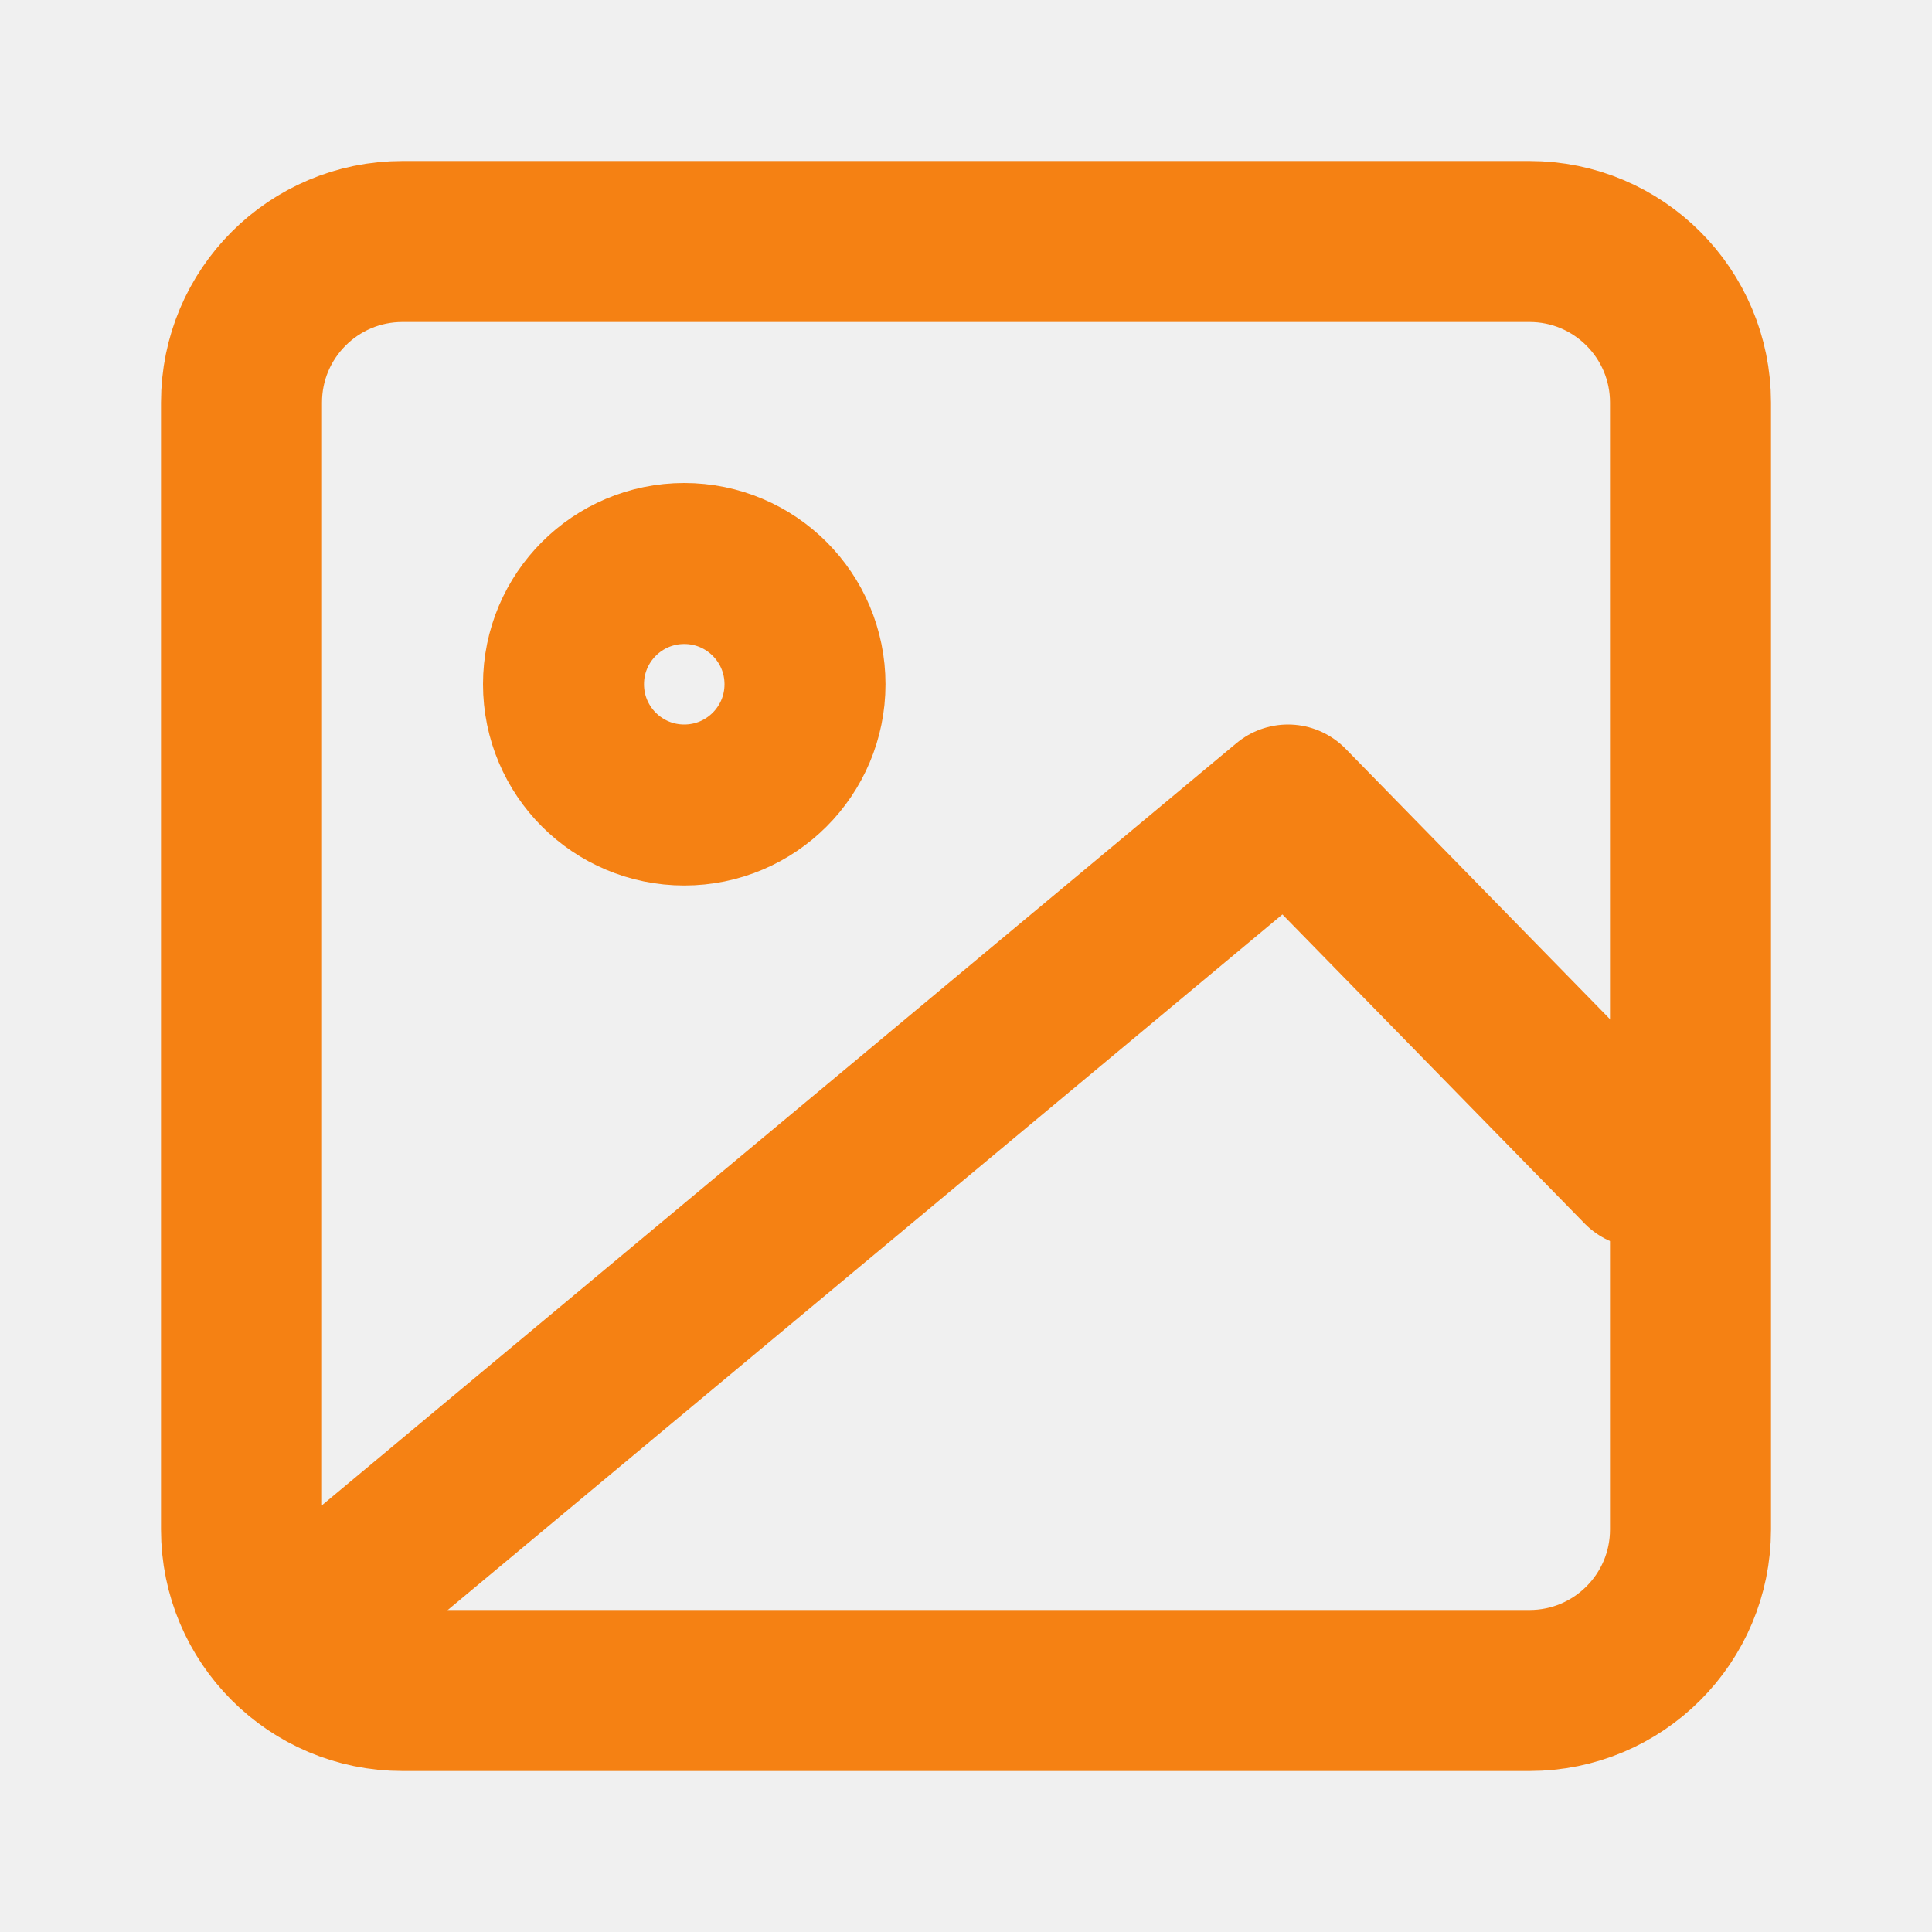
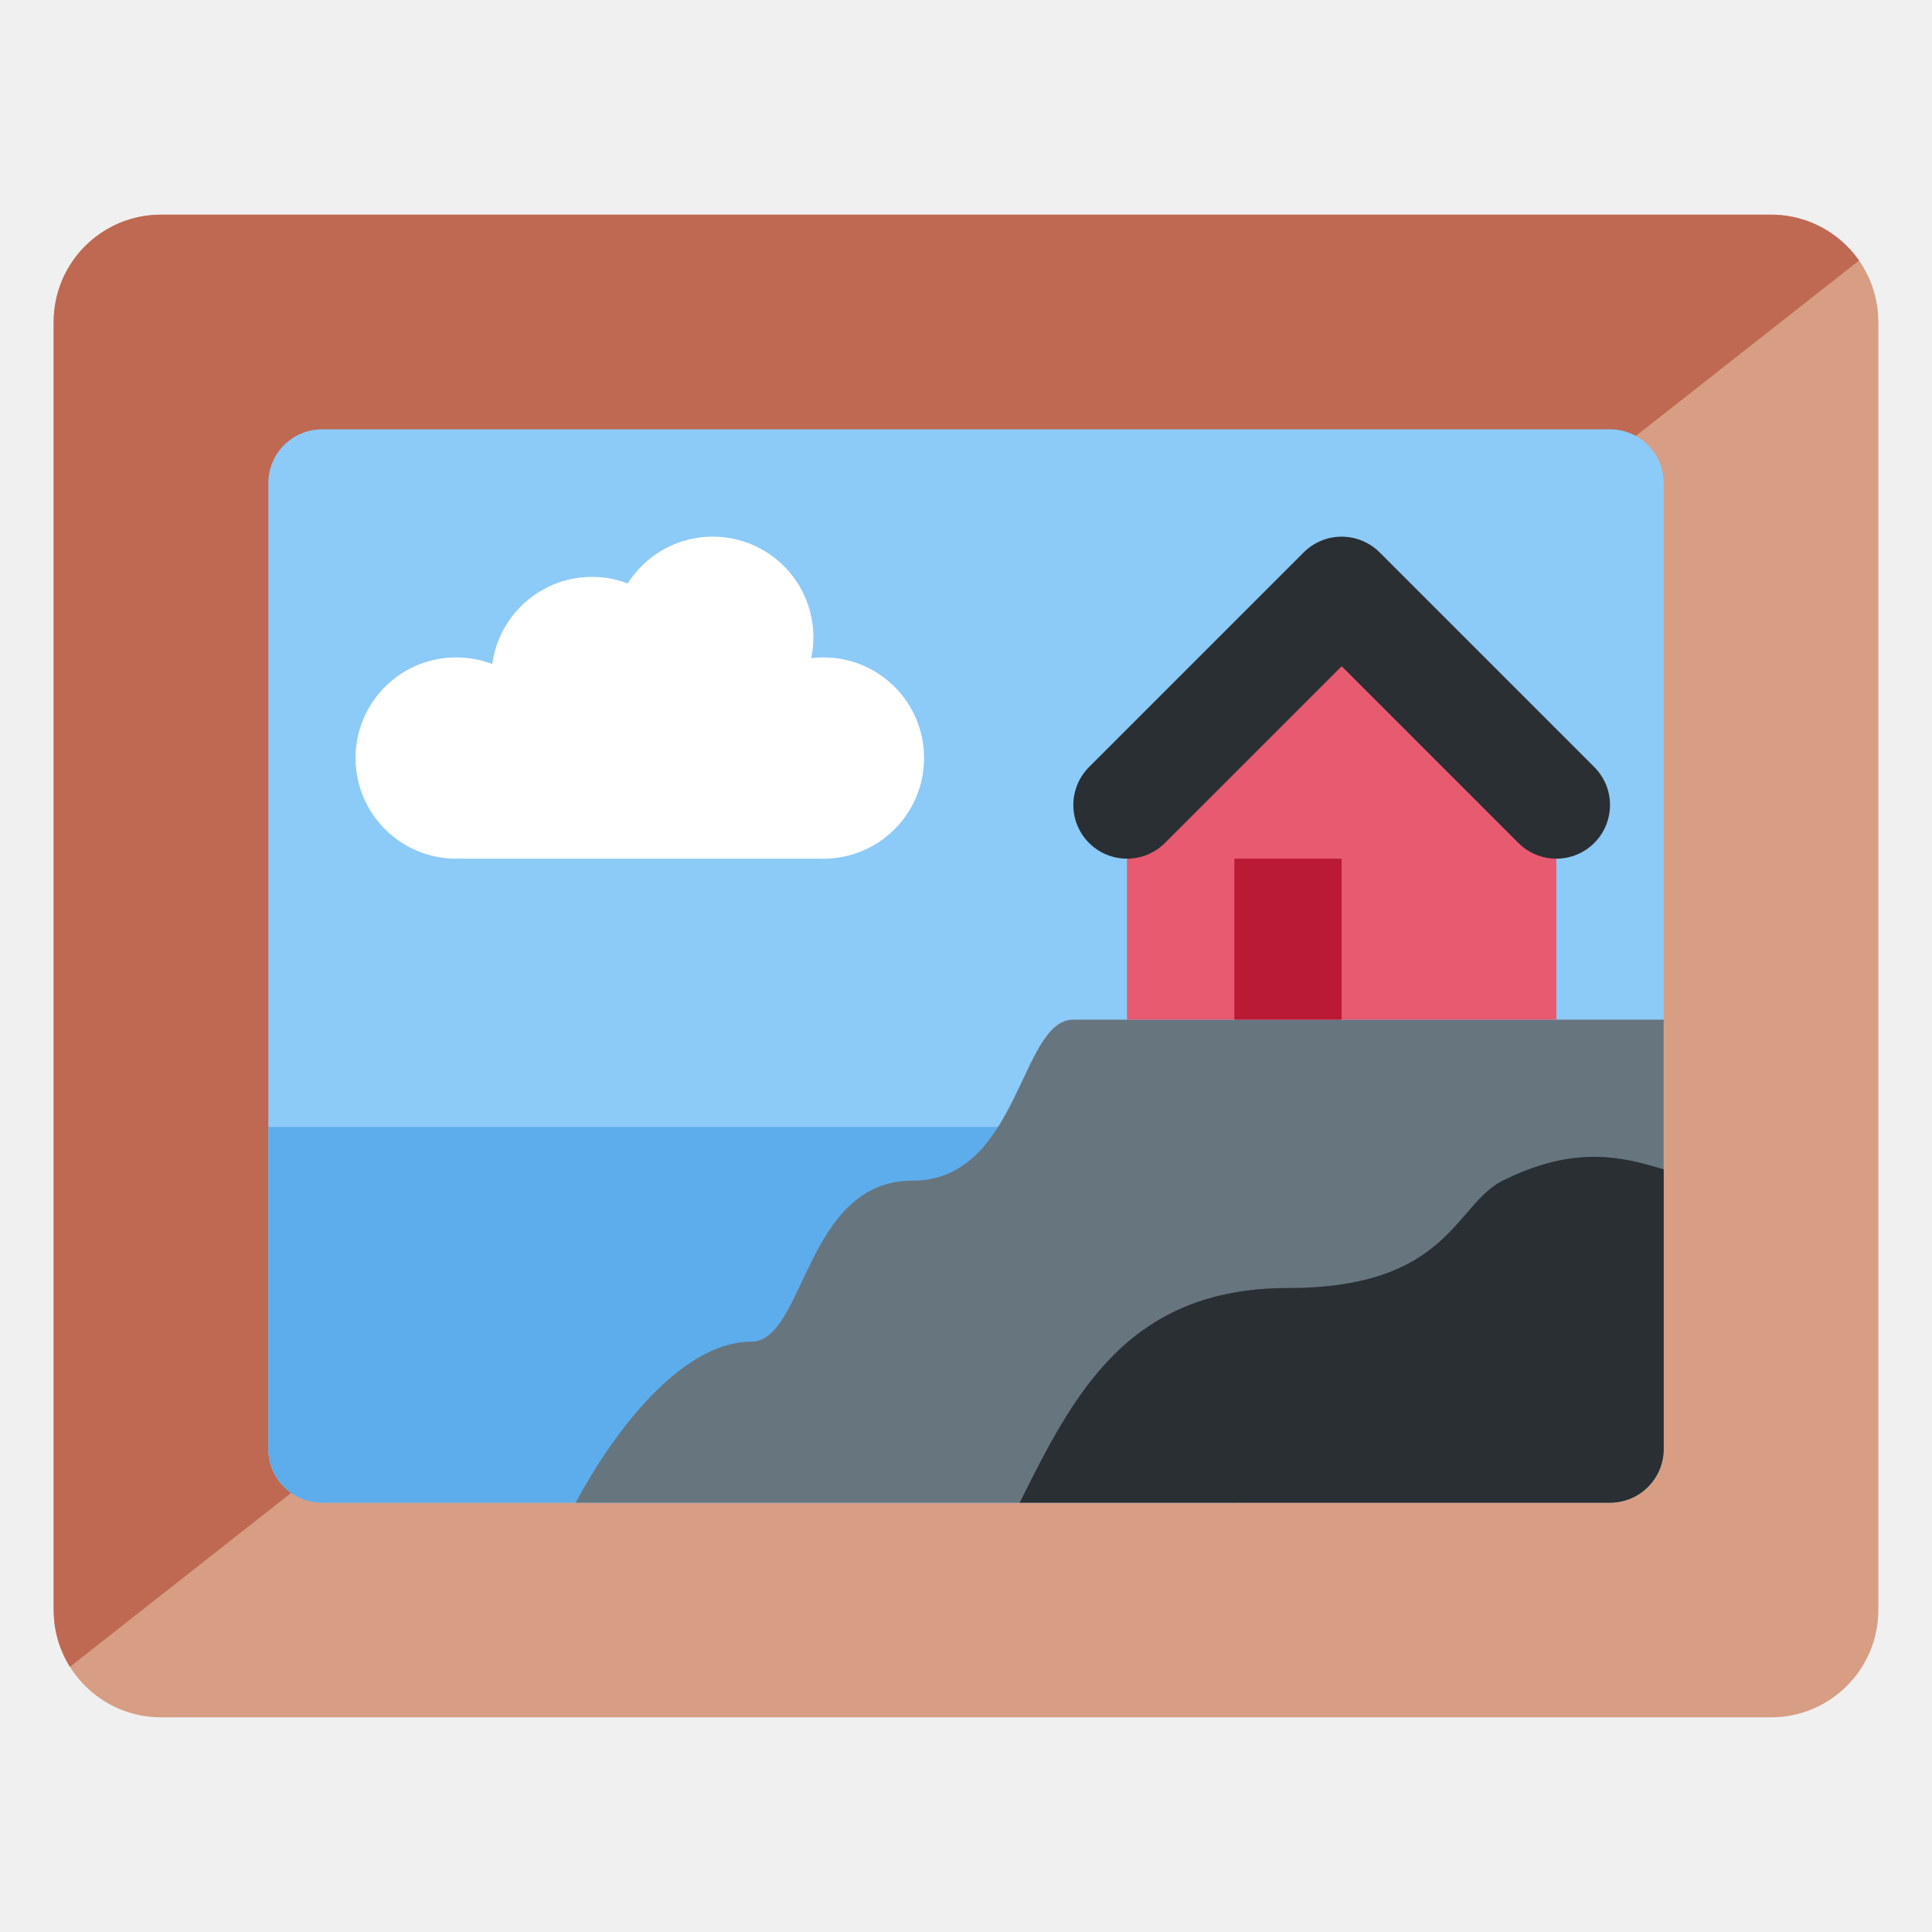
- <svg xmlns="http://www.w3.org/2000/svg" viewBox="0 0 24 24" fill="none" stroke="#f58113" stroke-width="2" stroke-linecap="round" stroke-linejoin="round">
-   <rect x="3" y="3" width="18" height="18" rx="2" />
-   <circle cx="8.5" cy="8.5" r="1.5" />
-   <path d="M20.4 14.5L16 10 4 20" />
+ <svg xmlns="http://www.w3.org/2000/svg" viewBox="0 0 45 45" style="enable-background:new 0 0 45 45;" xml:space="preserve" version="1.1" id="svg2">
+   <defs id="defs6">
+     <clipPath id="clipPath16" clipPathUnits="userSpaceOnUse">
+       <path id="path18" d="M 0,36 36,36 36,0 0,0 0,36 Z" />
+     </clipPath>
+     <clipPath id="clipPath28" clipPathUnits="userSpaceOnUse">
+       <path id="path30" d="M 3,32 C 1.895,32 1,31.105 1,30 L 1,30 1,6 C 1,4.895 1.895,4 3,4 l 0,0 30,0 c 1.105,0 2,0.895 2,2 l 0,0 0,24 c 0,1.105 -0.895,2 -2,2 l 0,0 -30,0 z" />
+     </clipPath>
+     <clipPath id="clipPath40" clipPathUnits="userSpaceOnUse">
+       <path id="path42" d="M 0,36 36,36 36,0 0,0 0,36 Z" />
+     </clipPath>
+     <clipPath id="clipPath52" clipPathUnits="userSpaceOnUse">
+       <path id="path54" d="M 6,28 C 5.448,28 5,27.553 5,27 L 5,27 5,9 C 5,8.447 5.448,8 6,8 l 0,0 24,0 c 0.552,0 1,0.447 1,1 l 0,0 0,18 c 0,0.553 -0.448,1 -1,1 l 0,0 -24,0 z" />
+     </clipPath>
+     <clipPath id="clipPath70" clipPathUnits="userSpaceOnUse">
+       <path id="path72" d="M 0,36 36,36 36,0 0,0 0,36 Z" />
+     </clipPath>
+   </defs>
+   <g transform="matrix(1.25,0,0,-1.25,0,45)" id="g10">
+     <g id="g12">
+       <g clip-path="url(#clipPath16)" id="g14">
+         <g transform="translate(35,6)" id="g20">
+           <path id="path22" style="fill:#d79e84;fill-opacity:1;fill-rule:nonzero;stroke:none" d="m 0,0 c 0,-1.104 -0.895,-2 -2,-2 l -30,0 c -1.104,0 -2,0.896 -2,2 l 0,24 c 0,1.105 0.896,2 2,2 l 30,0 c 1.105,0 2,-0.895 2,-2 L 0,0 Z" />
+         </g>
+       </g>
+     </g>
+     <g id="g24">
+       <g clip-path="url(#clipPath28)" id="g26">
+         <g transform="translate(0,3.917)" id="g32">
+           <path id="path34" style="fill:#bf6952;fill-opacity:1;fill-rule:nonzero;stroke:none" d="M 0,0 37,29.083 -1,28.875 0,0 Z" />
+         </g>
+       </g>
+     </g>
+     <g id="g36">
+       <g clip-path="url(#clipPath40)" id="g38">
+         <g transform="translate(31,9)" id="g44">
+           <path id="path46" style="fill:#8ccaf7;fill-opacity:1;fill-rule:nonzero;stroke:none" d="m 0,0 c 0,-0.553 -0.447,-1 -1,-1 l -24,0 c -0.552,0 -1,0.447 -1,1 l 0,18 c 0,0.552 0.448,1 1,1 l 24,0 c 0.553,0 1,-0.448 1,-1 L 0,0 Z" />
+         </g>
+       </g>
+     </g>
+     <g id="g48">
+       <g clip-path="url(#clipPath52)" id="g50">
+         <path id="path56" style="fill:#5dadec;fill-opacity:1;fill-rule:nonzero;stroke:none" d="M 23,7 3,7 3,15 23,15 23,7 Z" />
+         <g transform="translate(14,11)" id="g58">
+           <path id="path60" style="fill:#67757f;fill-opacity:1;fill-rule:nonzero;stroke:none" d="m 0,0 c 1,0 1,3 3,3 2,0 2,3 3,3 l 12,0 0,-10 c 0,0 -22,-2 -22,-1 0,1 2,5 4,5" />
+         </g>
+         <g transform="translate(19,8)" id="g62">
+           <path id="path64" style="fill:#292f33;fill-opacity:1;fill-rule:nonzero;stroke:none" d="m 0,0 c 1,2 2,4 5,4 3,0 3.105,1.553 4,2 2,1 3,0 4,0 1,0 6,-6 -1,-7 C 5,-2 1,-3 0,-2 -1,-1 0,0 0,0" />
+         </g>
+       </g>
+     </g>
+     <g id="g66">
+       <g clip-path="url(#clipPath70)" id="g68">
+         <g transform="translate(10.375,21.8755)" id="g74">
+           <path id="path76" style="fill:#ffffff;fill-opacity:1;fill-rule:nonzero;stroke:none" d="m 0,0 c 0,-1.036 -0.839,-1.876 -1.875,-1.876 -1.036,0 -1.875,0.84 -1.875,1.876 0,1.036 0.839,1.875 1.875,1.875 C -0.839,1.875 0,1.036 0,0" />
+         </g>
+         <g transform="translate(17.2188,21.8755)" id="g78">
+           <path id="path80" style="fill:#ffffff;fill-opacity:1;fill-rule:nonzero;stroke:none" d="m 0,0 c 0,-1.036 -0.839,-1.876 -1.875,-1.876 -1.035,0 -1.875,0.84 -1.875,1.876 0,1.036 0.84,1.875 1.875,1.875 C -0.839,1.875 0,1.036 0,0" />
+         </g>
+         <g transform="translate(15.1563,24.1255)" id="g82">
+           <path id="path84" style="fill:#ffffff;fill-opacity:1;fill-rule:nonzero;stroke:none" d="m 0,0 c 0,-1.036 -0.839,-1.875 -1.875,-1.875 -1.036,0 -1.875,0.839 -1.875,1.875 0,1.036 0.839,1.875 1.875,1.875 C -0.839,1.875 0,1.036 0,0" />
+         </g>
+         <g transform="translate(12.9063,23.3755)" id="g86">
+           <path id="path88" style="fill:#ffffff;fill-opacity:1;fill-rule:nonzero;stroke:none" d="m 0,0 c 0,-1.036 -0.839,-1.876 -1.875,-1.876 -1.036,0 -1.875,0.84 -1.875,1.876 0,1.036 0.839,1.875 1.875,1.875 C -0.839,1.875 0,1.036 0,0" />
+         </g>
+         <path id="path90" style="fill:#e75a70;fill-opacity:1;fill-rule:nonzero;stroke:none" d="m 29,17 -8,0 0,5 8,0 0,-5 z" />
+         <g transform="translate(21,21)" id="g92">
+           <path id="path94" style="fill:#e75a70;fill-opacity:1;fill-rule:nonzero;stroke:#292f33;stroke-width:2;stroke-linecap:round;stroke-linejoin:round;stroke-miterlimit:10;stroke-dasharray:none;stroke-opacity:1" d="M 0,0 4,4 8,0" />
+         </g>
+         <path id="path96" style="fill:#bb1a34;fill-opacity:1;fill-rule:nonzero;stroke:none" d="m 25,17 -2,0 0,3 2,0 0,-3 z" />
+         <g transform="translate(15,23)" id="g98">
+           <path id="path100" style="fill:#ffffff;fill-opacity:1;fill-rule:nonzero;stroke:none" d="m 0,0 -7.375,0 1,-3 6.75,0 L 0,0 Z" />
+         </g>
+       </g>
+     </g>
+   </g>
</svg>
